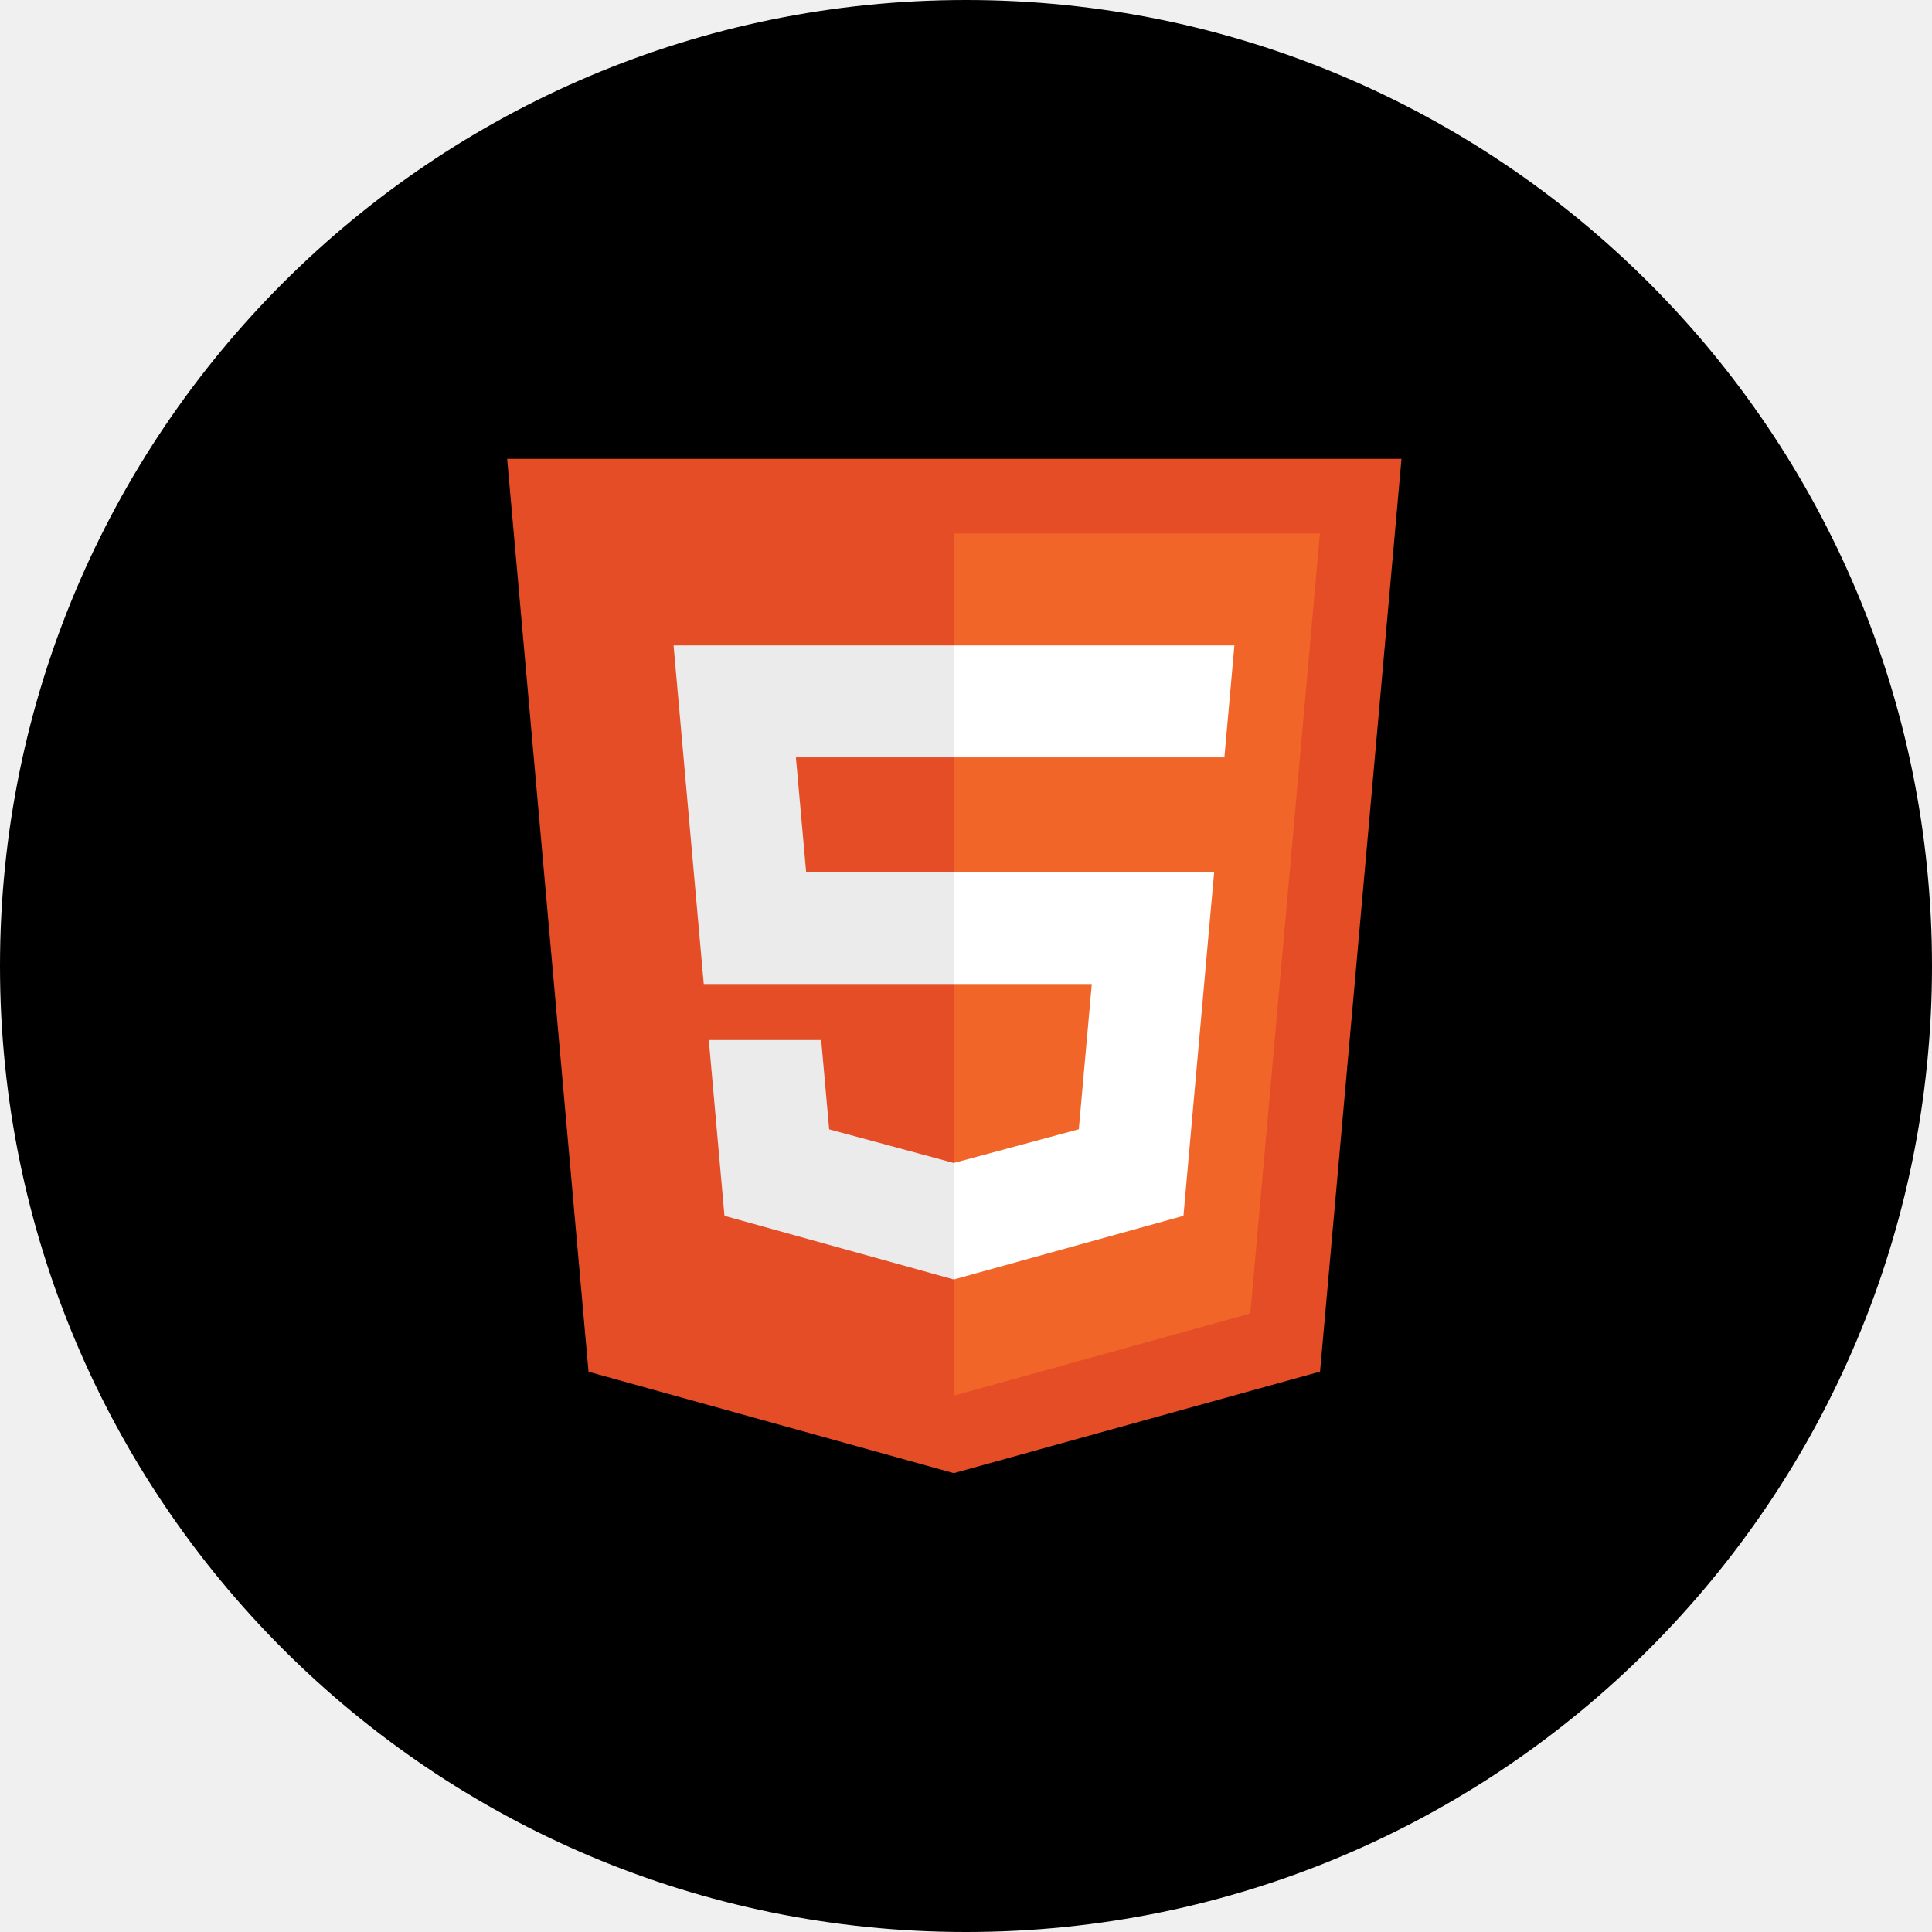
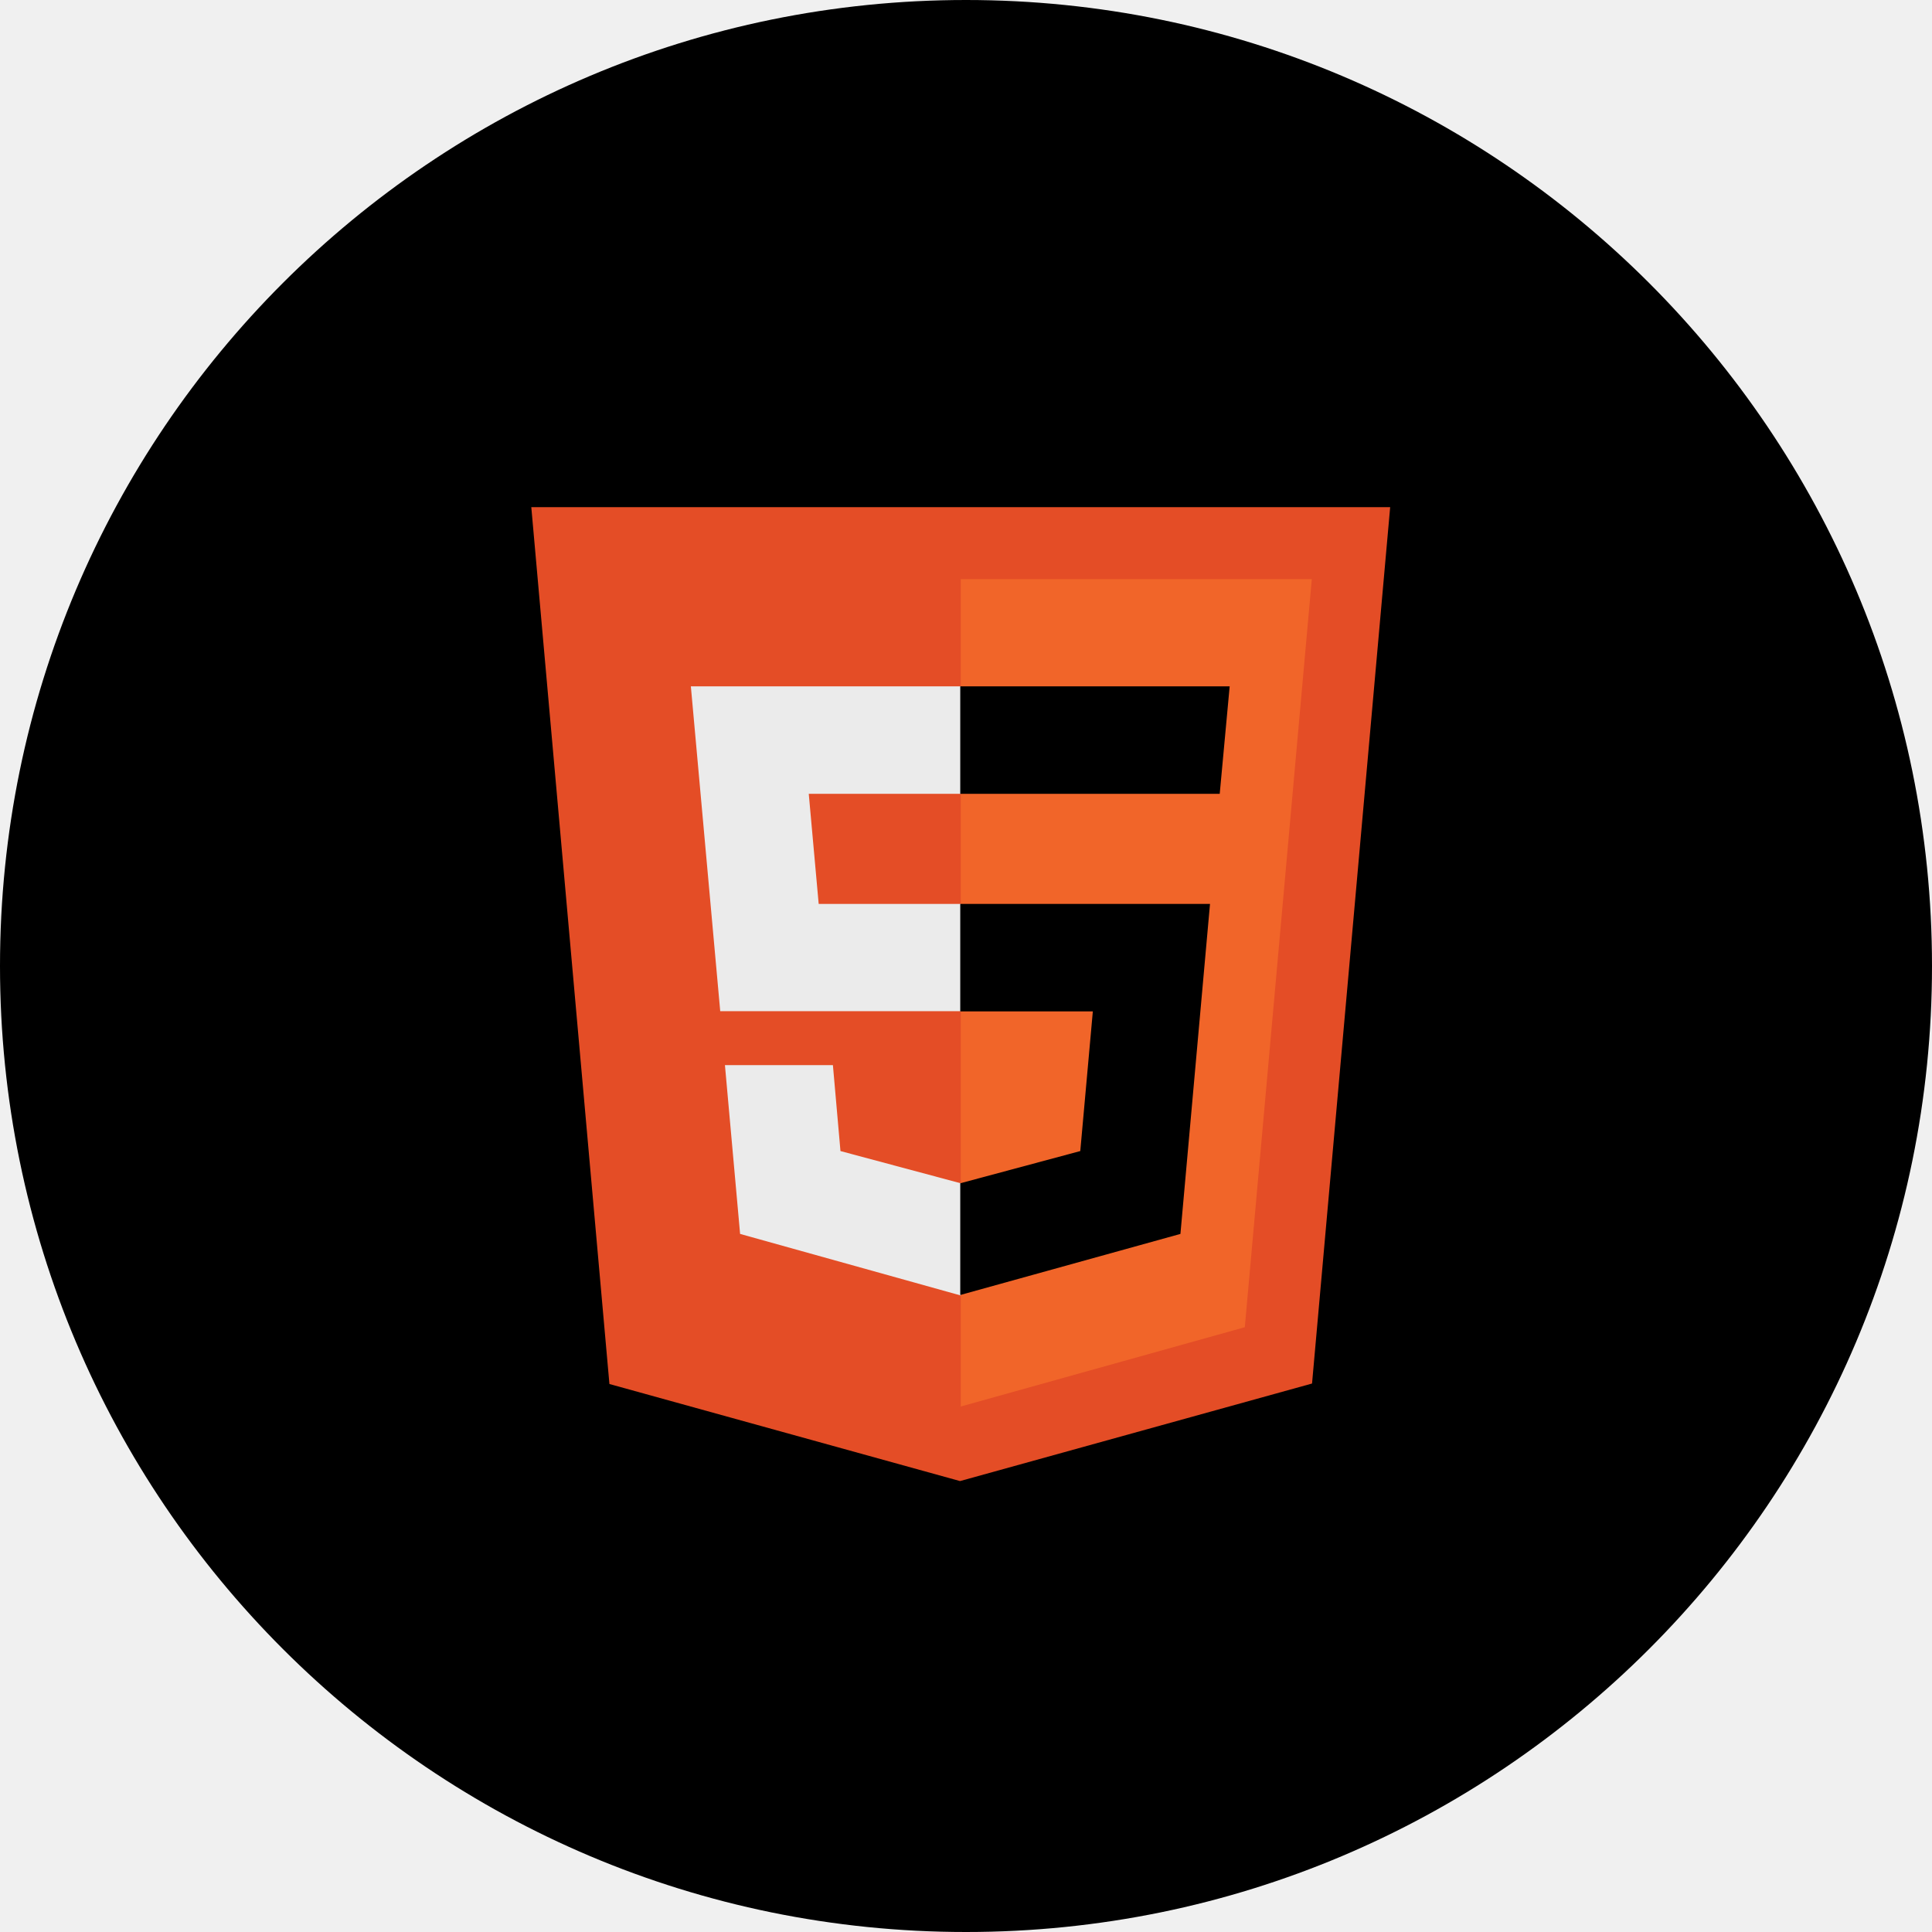
<svg xmlns="http://www.w3.org/2000/svg" width="80" height="80" viewBox="0 0 80 80" fill="none">
  <circle cx="40" cy="40" r="40" fill="black" />
-   <path d="M58.033 19L54.66 56.796L39.494 61L24.37 56.801L21 19H58.033Z" fill="#E44D26" />
-   <path d="M39.518 57.786L51.772 54.389L54.655 22.091H39.518V57.786Z" fill="#F16529" />
-   <path d="M32.957 31.363H39.516V26.727H27.891L28.002 27.971L29.141 40.747H39.516V36.111H33.381L32.957 31.363Z" fill="#EBEBEB" />
-   <path d="M34.004 43.065H29.35L29.999 50.345L39.496 52.981L39.517 52.975V48.152L39.497 48.157L34.334 46.763L34.004 43.065Z" fill="#EBEBEB" />
-   <path d="M39.5 40.747H45.209L44.671 46.76L39.5 48.155V52.979L49.005 50.345L49.074 49.561L50.164 37.356L50.277 36.111H39.5V40.747Z" fill="white" />
-   <path d="M39.5 31.352V31.363H50.699L50.792 30.321L51.003 27.971L51.114 26.727H39.5V31.352Z" fill="white" />
+   <path d="M25.235 57.309L22 21H57.564L54.329 57.289L39.753 61.328" fill="#E44D26" />
+   <path d="M39.782 58.241V23.98H54.319L51.545 54.957" fill="#F16529" />
+   <path d="M28.607 28.421H39.782V32.871H33.489L33.9 37.429H39.782V41.87H29.823L28.607 28.421ZM30.018 44.105H34.489L34.802 47.663L39.782 48.997V53.643L30.646 51.094" fill="#EBEBEB" />
+   <path d="M50.918 28.421H39.762V32.871H50.506L50.918 28.421ZM50.104 37.429H39.762V41.88H45.252L44.732 47.663L39.762 48.997V53.623L48.879 51.094" fill="black" />
</svg>
